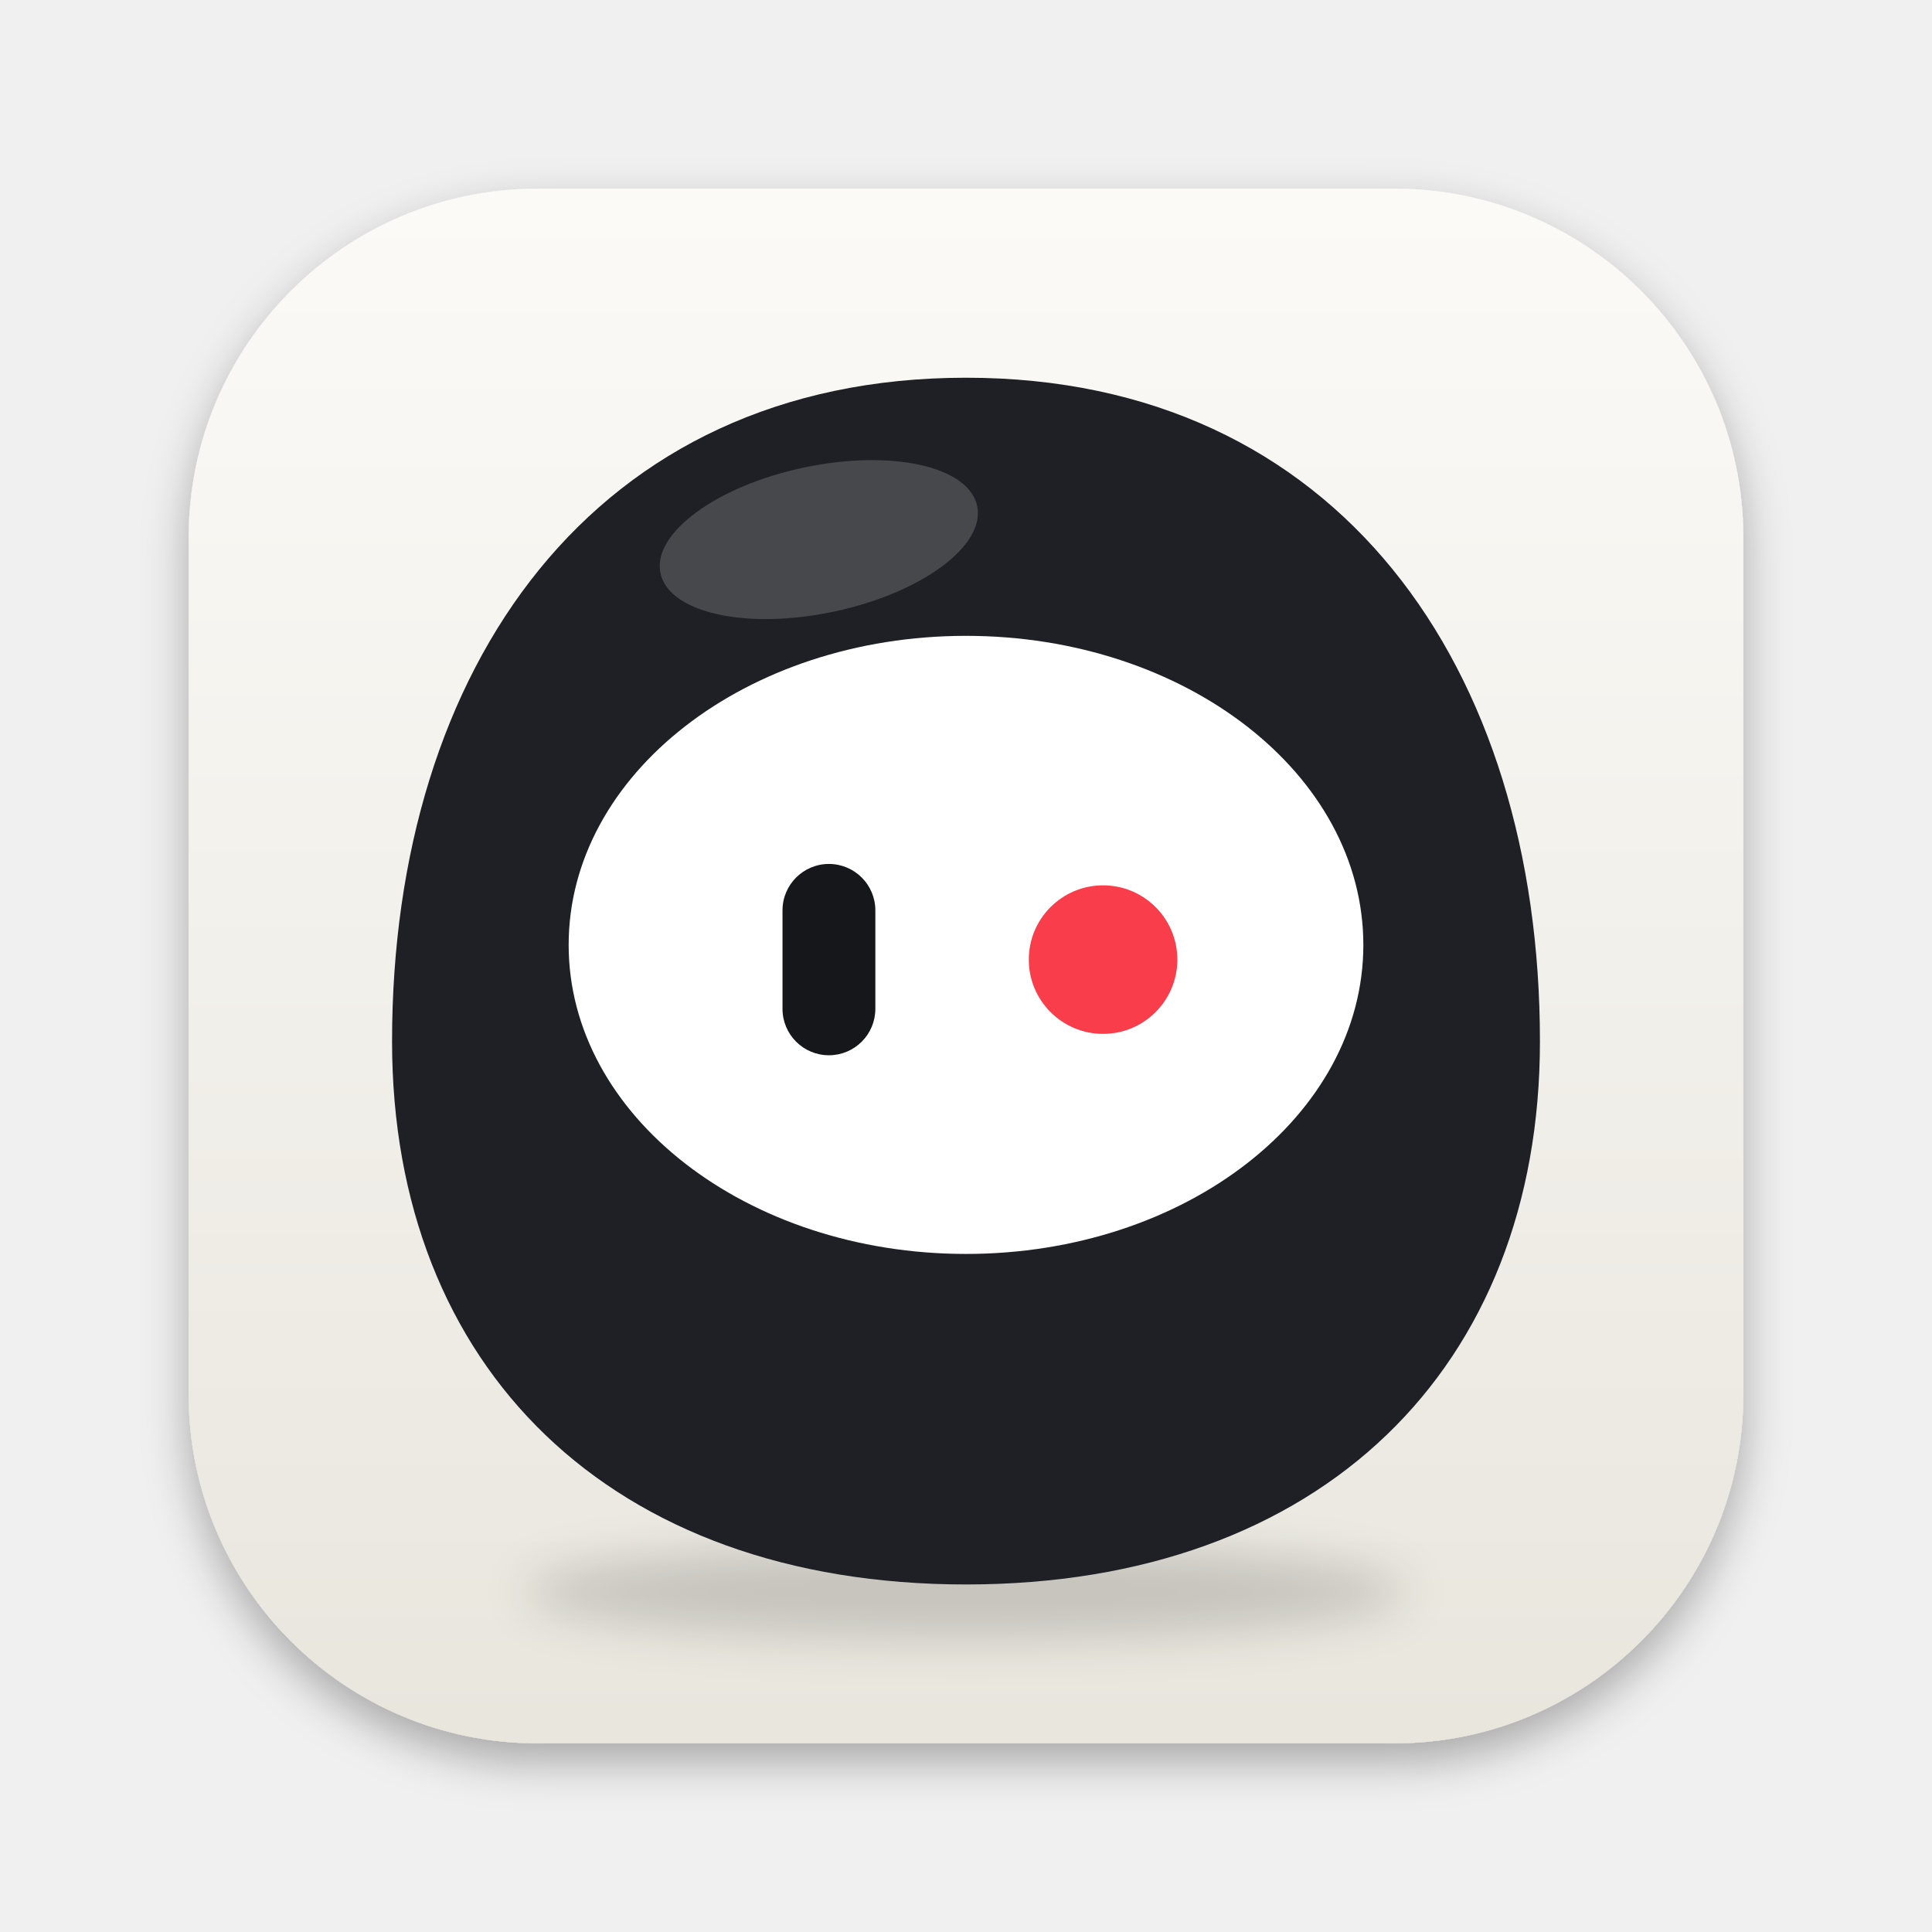
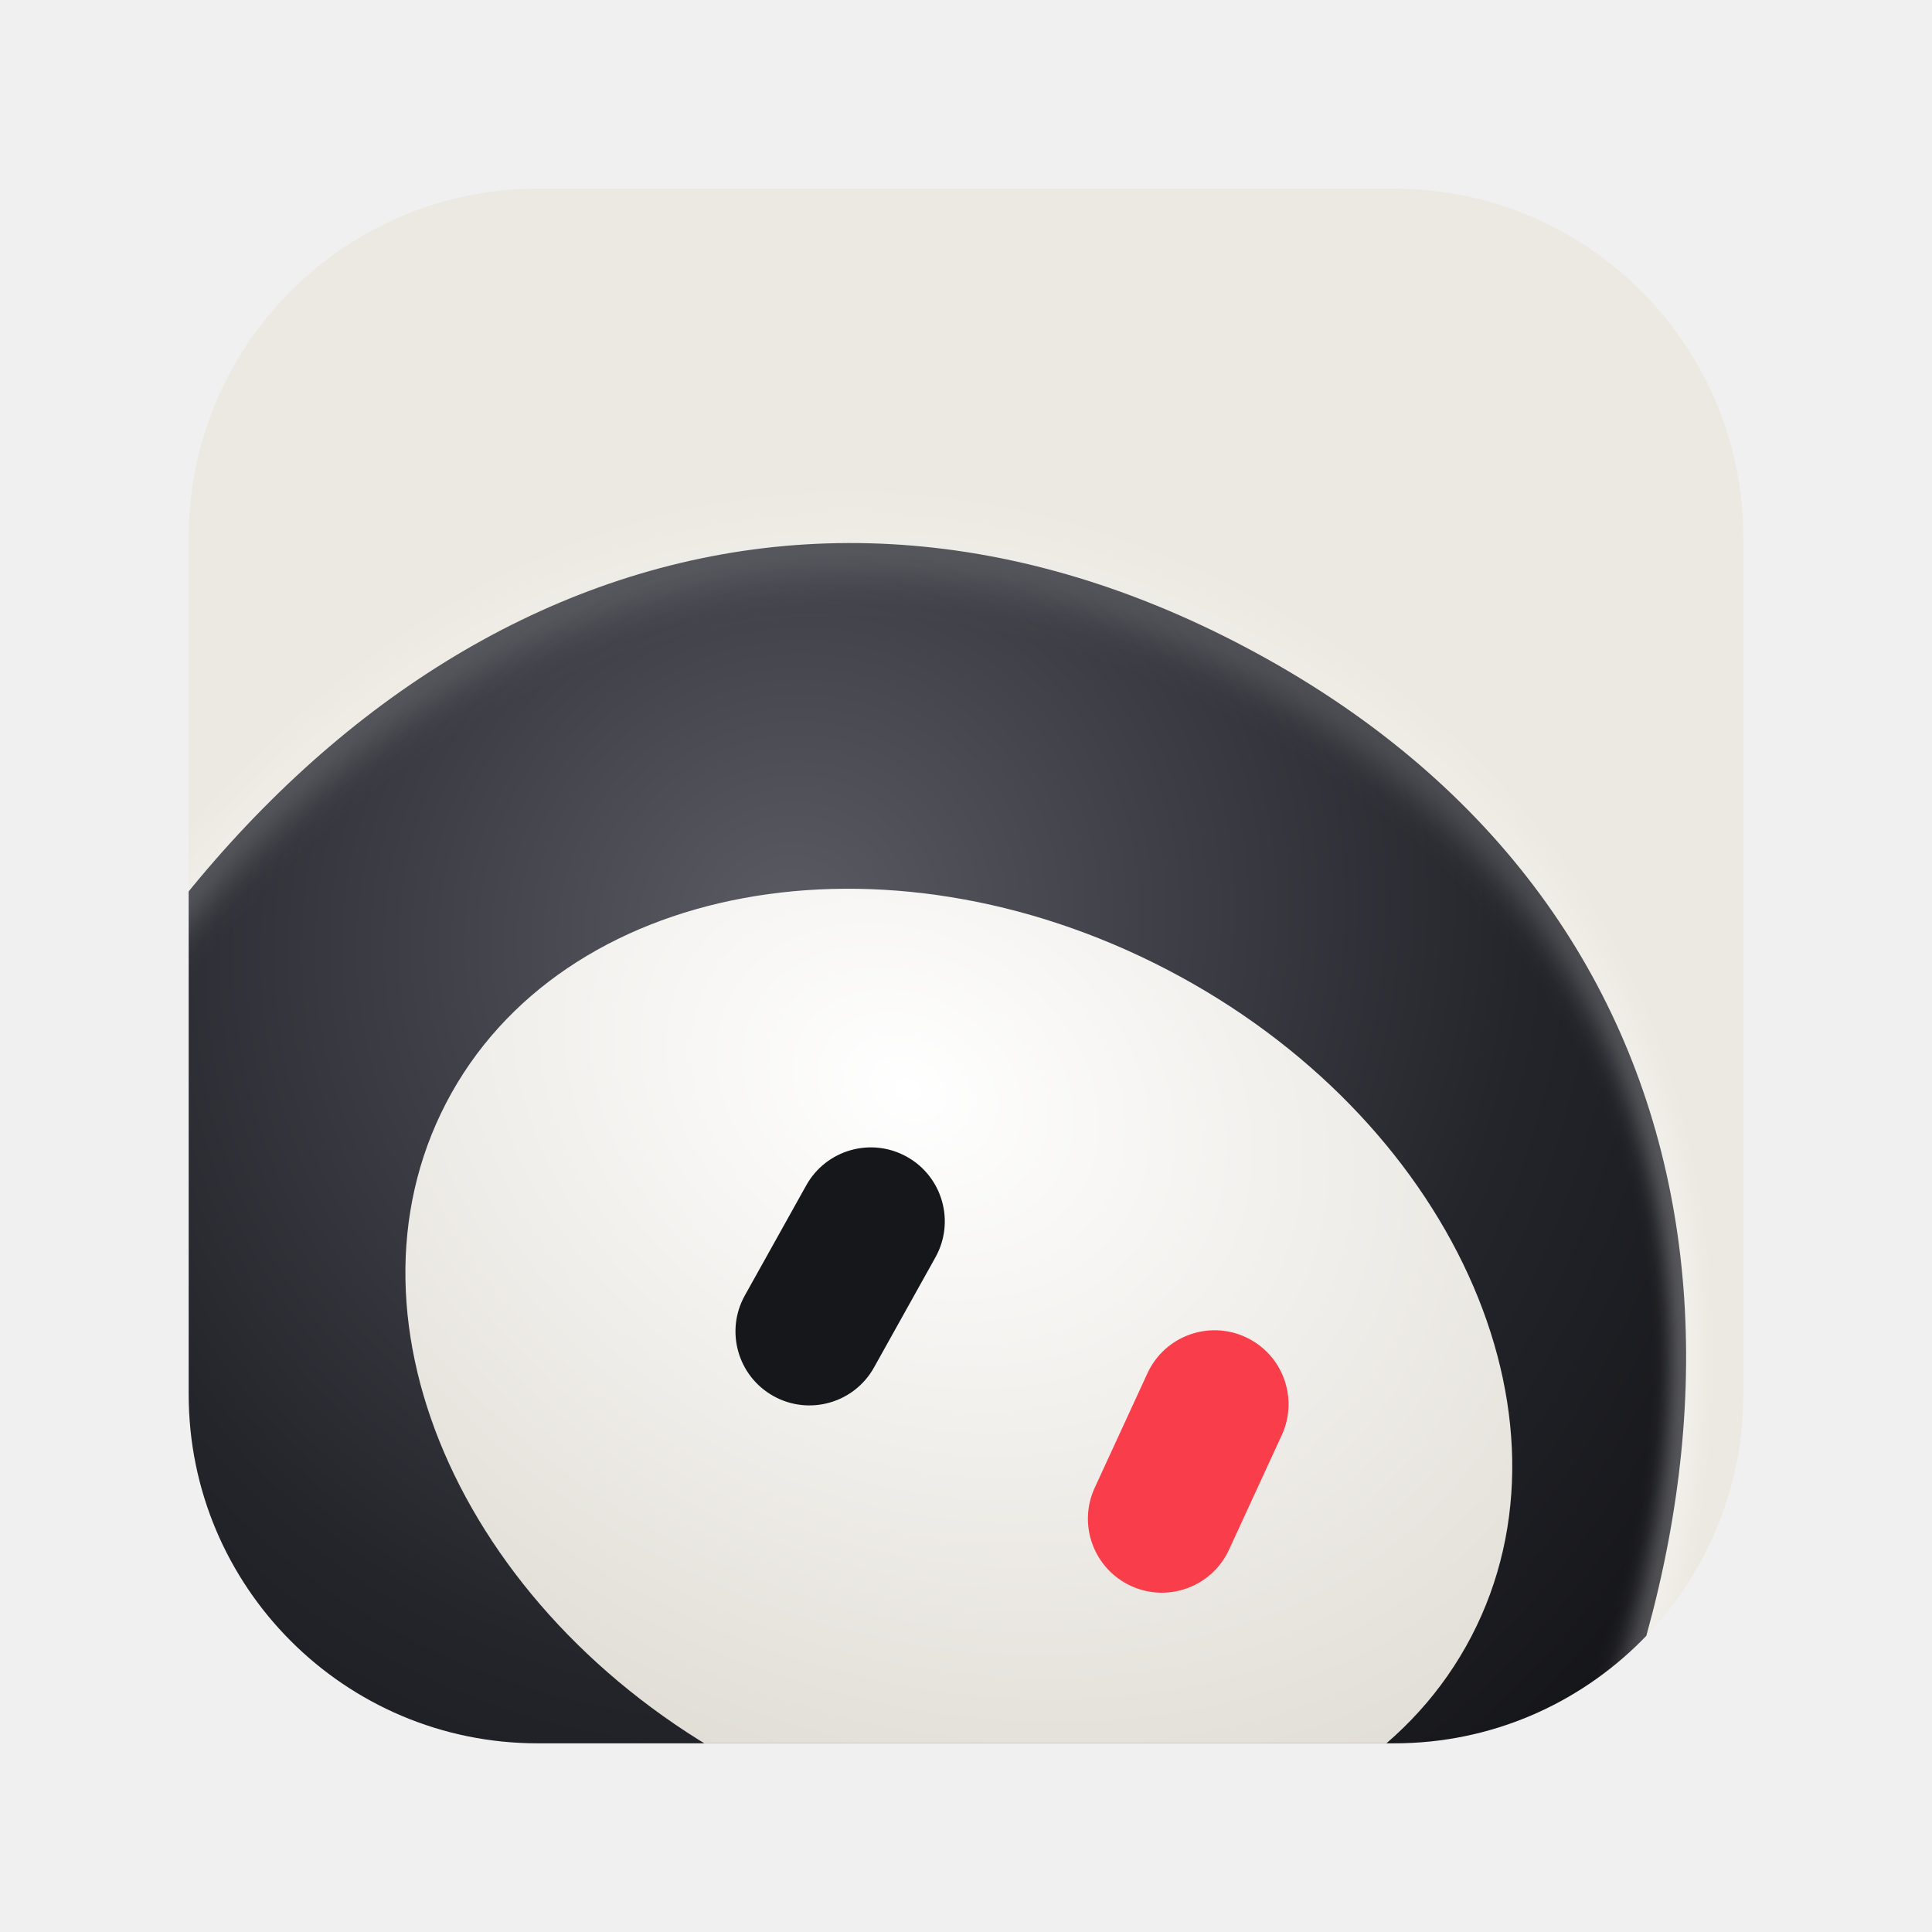
<svg xmlns="http://www.w3.org/2000/svg" width="1024" height="1024" viewBox="0 0 1024 1024">
  <defs>
-     <linearGradient id="g" x1="0" y1="0" x2="0" y2="1">
-       <stop offset="0" stop-color="#FBFAF7" />
-       <stop offset="1" stop-color="#E9E6DE" />
-     </linearGradient>
-     <filter id="s" x="-50%" y="-50%" width="200%" height="200%">
-       <feGaussianBlur stdDeviation="1.6" />
-     </filter>
-     <filter id="t" x="-10%" y="-10%" width="120%" height="130%">
-       <feDropShadow dx="0" dy="10" stdDeviation="12" flood-opacity="0.3" />
+     <clipPath id="c">
+       <rect x="100" y="100" width="824" height="824" rx="185" />
+     </clipPath>
+     <radialGradient id="b" cx="0.34" cy="0.26" r="0.85">
+       <stop offset="0" stop-color="#5A5B63" />
+       <stop offset="0.5" stop-color="#24252B" />
+       <stop offset="1" stop-color="#08080A" />
+     </radialGradient>
+     <radialGradient id="f" cx="0.35" cy="0.25" r="0.9">
+       <stop offset="0" stop-color="#FFFFFF" />
+       <stop offset="1" stop-color="#DCD8CF" />
+     </radialGradient>
+     <filter id="r" x="-20%" y="-20%" width="140%" height="140%">
+       <feGaussianBlur stdDeviation="0.9" />
    </filter>
  </defs>
-   <rect x="100" y="100" width="824" height="824" rx="185" fill="url(#g)" filter="url(#t)" />
-   <g transform="translate(512 520) scale(7.8) translate(-50 -52)">
-     <ellipse cx="50" cy="93.5" rx="30" ry="3.2" fill="#000000" opacity="0.16" filter="url(#s)" />
-     <path d="M50 11C75.3 11 89 30.68 89 56.1C89 78.24 74.18 93 50 93C25.82 93 11 78.24 11 56.1C11 30.68 24.7 11 50 11Z" fill="#1F2025" />
-     <ellipse cx="40" cy="22" rx="11" ry="5" fill="#FFFFFF" opacity="0.18" transform="rotate(-12 40 22)" />
-     <ellipse cx="50" cy="49.54" rx="27" ry="21" fill="#FFFFFF" transform="rotate(0 50 49.54)" />
-     <rect x="37.531" y="44.04" width="6.309" height="13" rx="3.154" fill="#16171B" transform="rotate(0 40.686 50.54)" />
-     <circle cx="59.314" cy="50.54" r="5.047" fill="#FA3D4A" />
+   <g clip-path="url(#c)">
+     <rect x="100" y="100" width="824" height="824" fill="#ECE9E2" />
+     <g transform="translate(440 760) rotate(28) scale(11.5) translate(-50 -52)">
+       <path d="M50 11C75.3 11 89 30.68 89 56.1C89 78.24 74.18 93 50 93C25.82 93 11 78.24 11 56.1C11 30.68 24.7 11 50 11Z" fill="url(#b)" />
+       <ellipse cx="53.844" cy="46.598" rx="26.633" ry="20.783" fill="url(#f)" transform="rotate(-0.519 53.844 46.598)" />
+       <rect x="43.59" y="39.061" width="6.816" height="12.627" rx="3.408" fill="#16171B" transform="rotate(1.148 46.998 45.375)" />
+       <rect x="61.76" y="39.061" width="6.816" height="12.627" rx="3.408" fill="#FA3D4A" transform="rotate(-3.275 65.168 45.375)" />
+       <path d="M50 11C75.3 11 89 30.68 89 56.1C89 78.24 74.18 93 50 93C25.82 93 11 78.24 11 56.1C11 30.68 24.7 11 50 11Z" fill="none" stroke="#FFFFFF" stroke-opacity="0.28" stroke-width="1.4" filter="url(#r)" />
+     </g>
  </g>
</svg>
